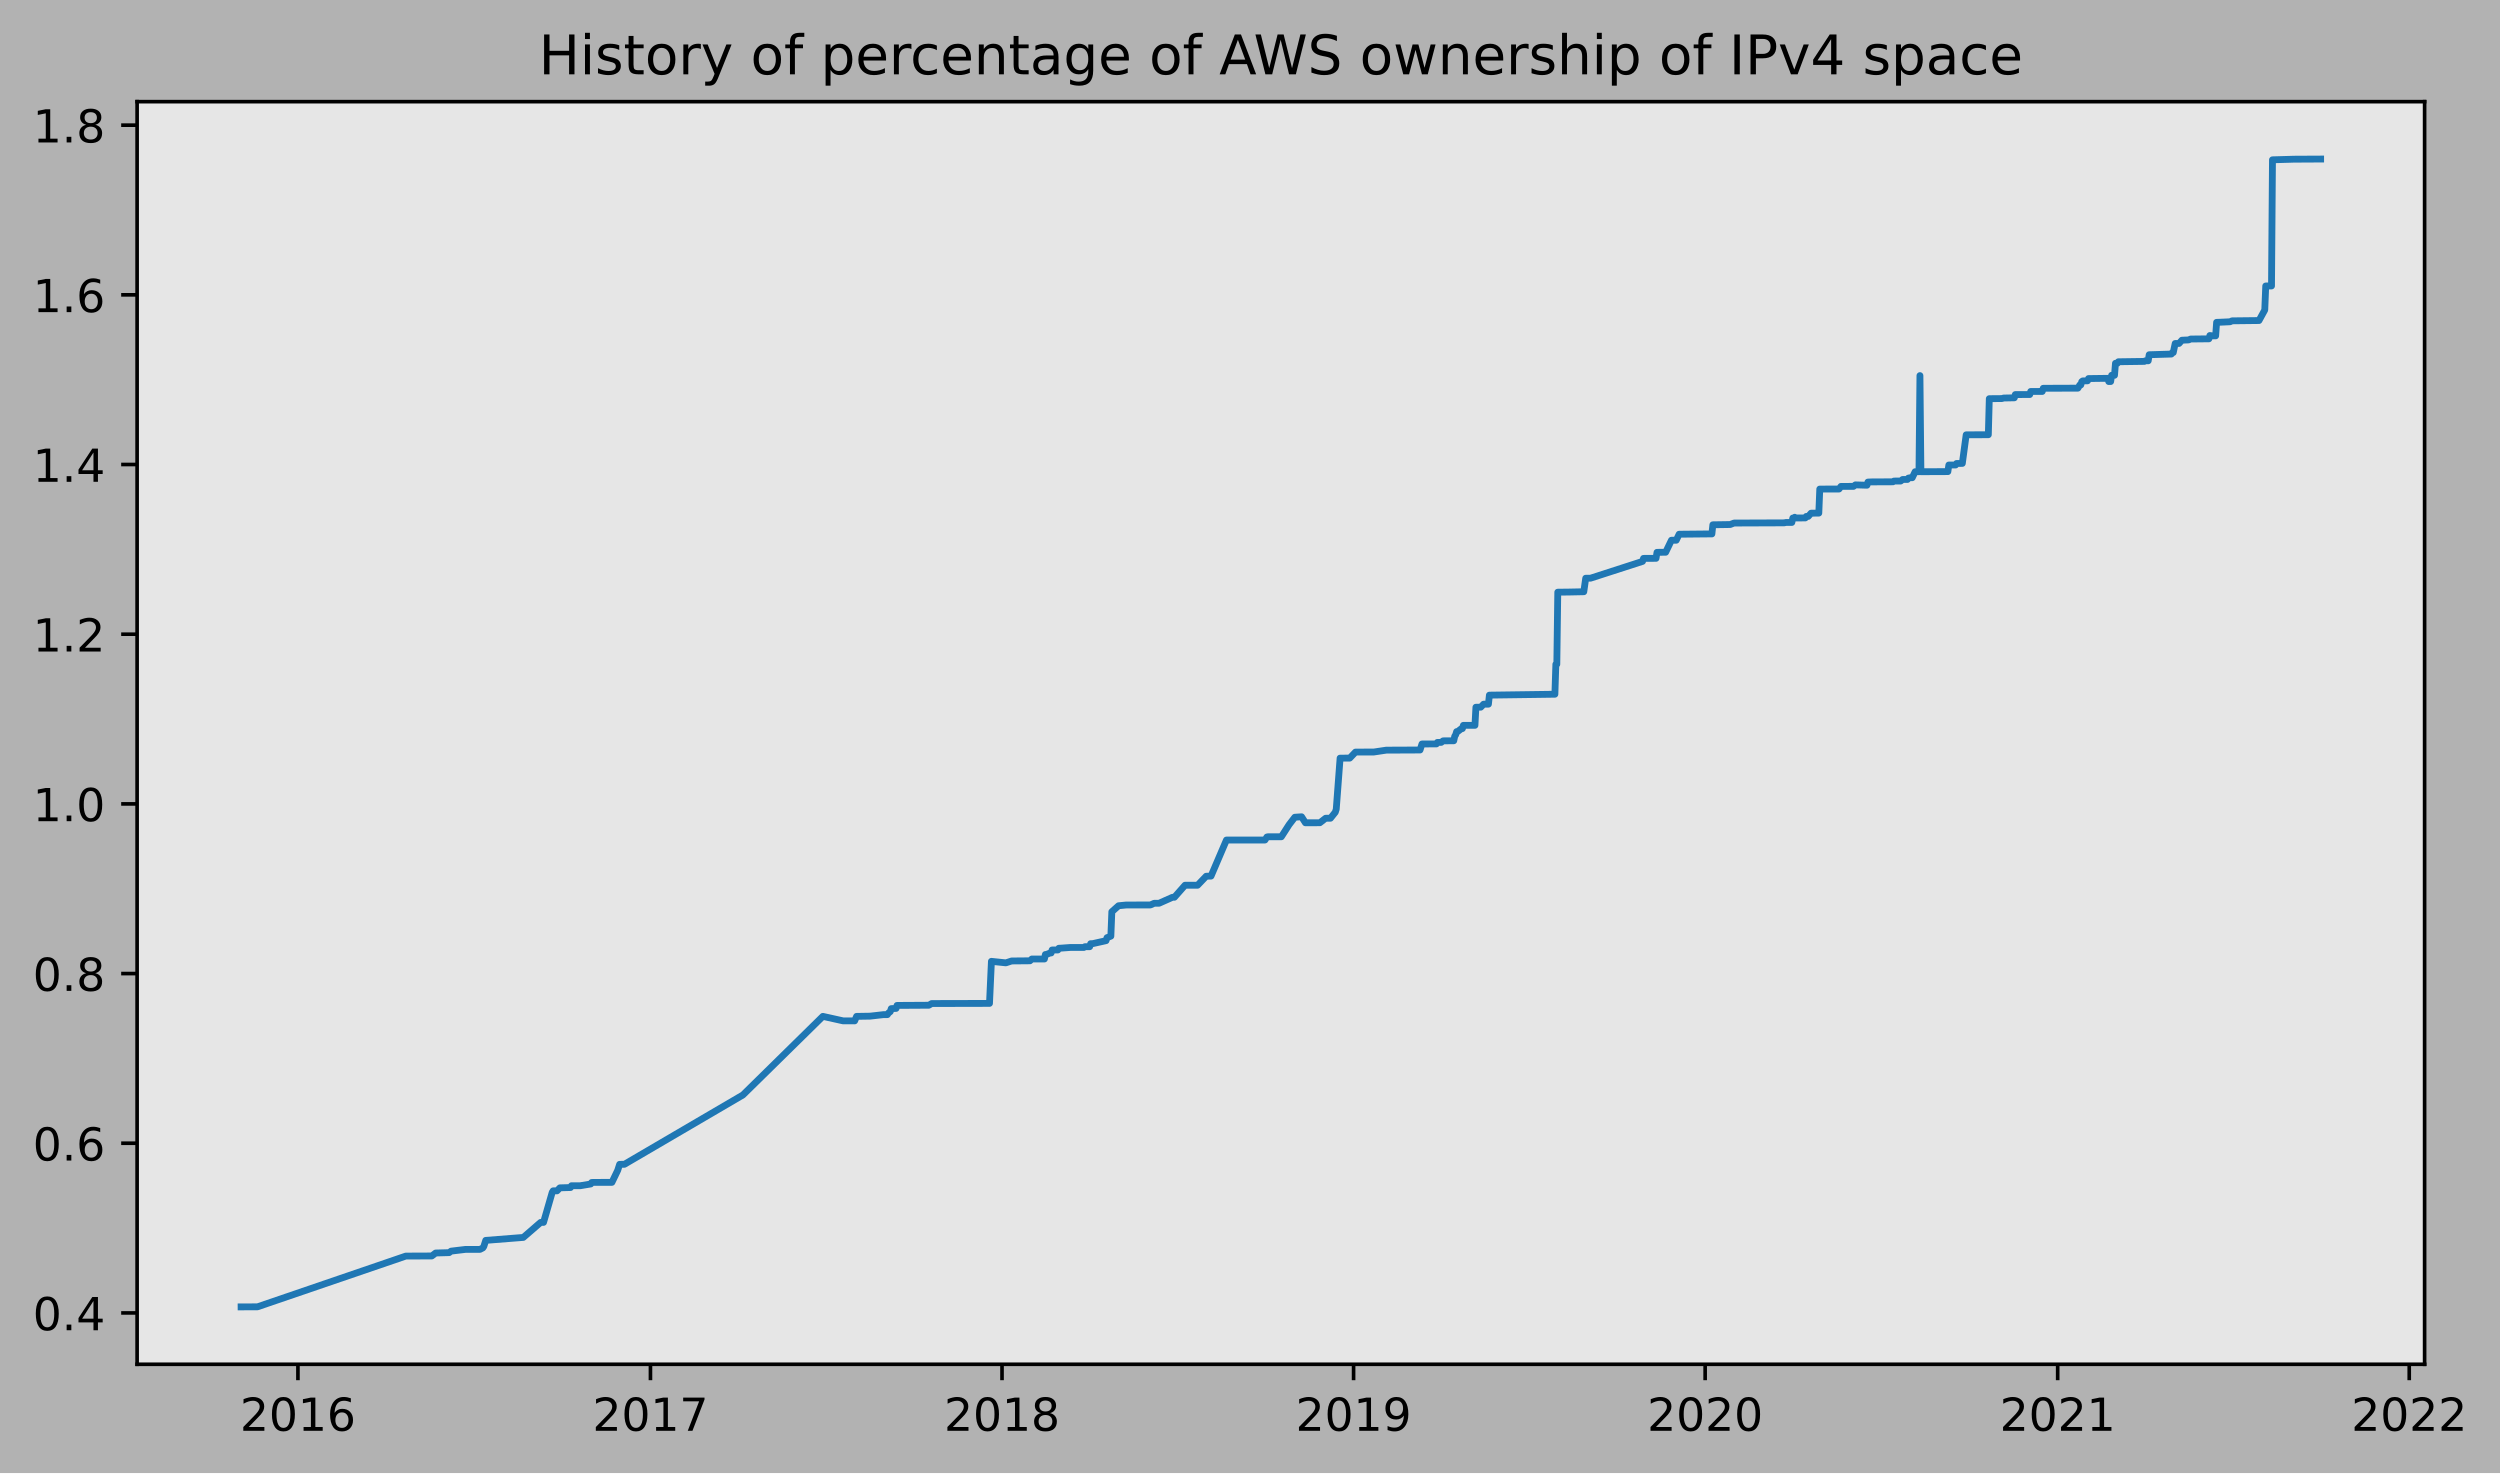
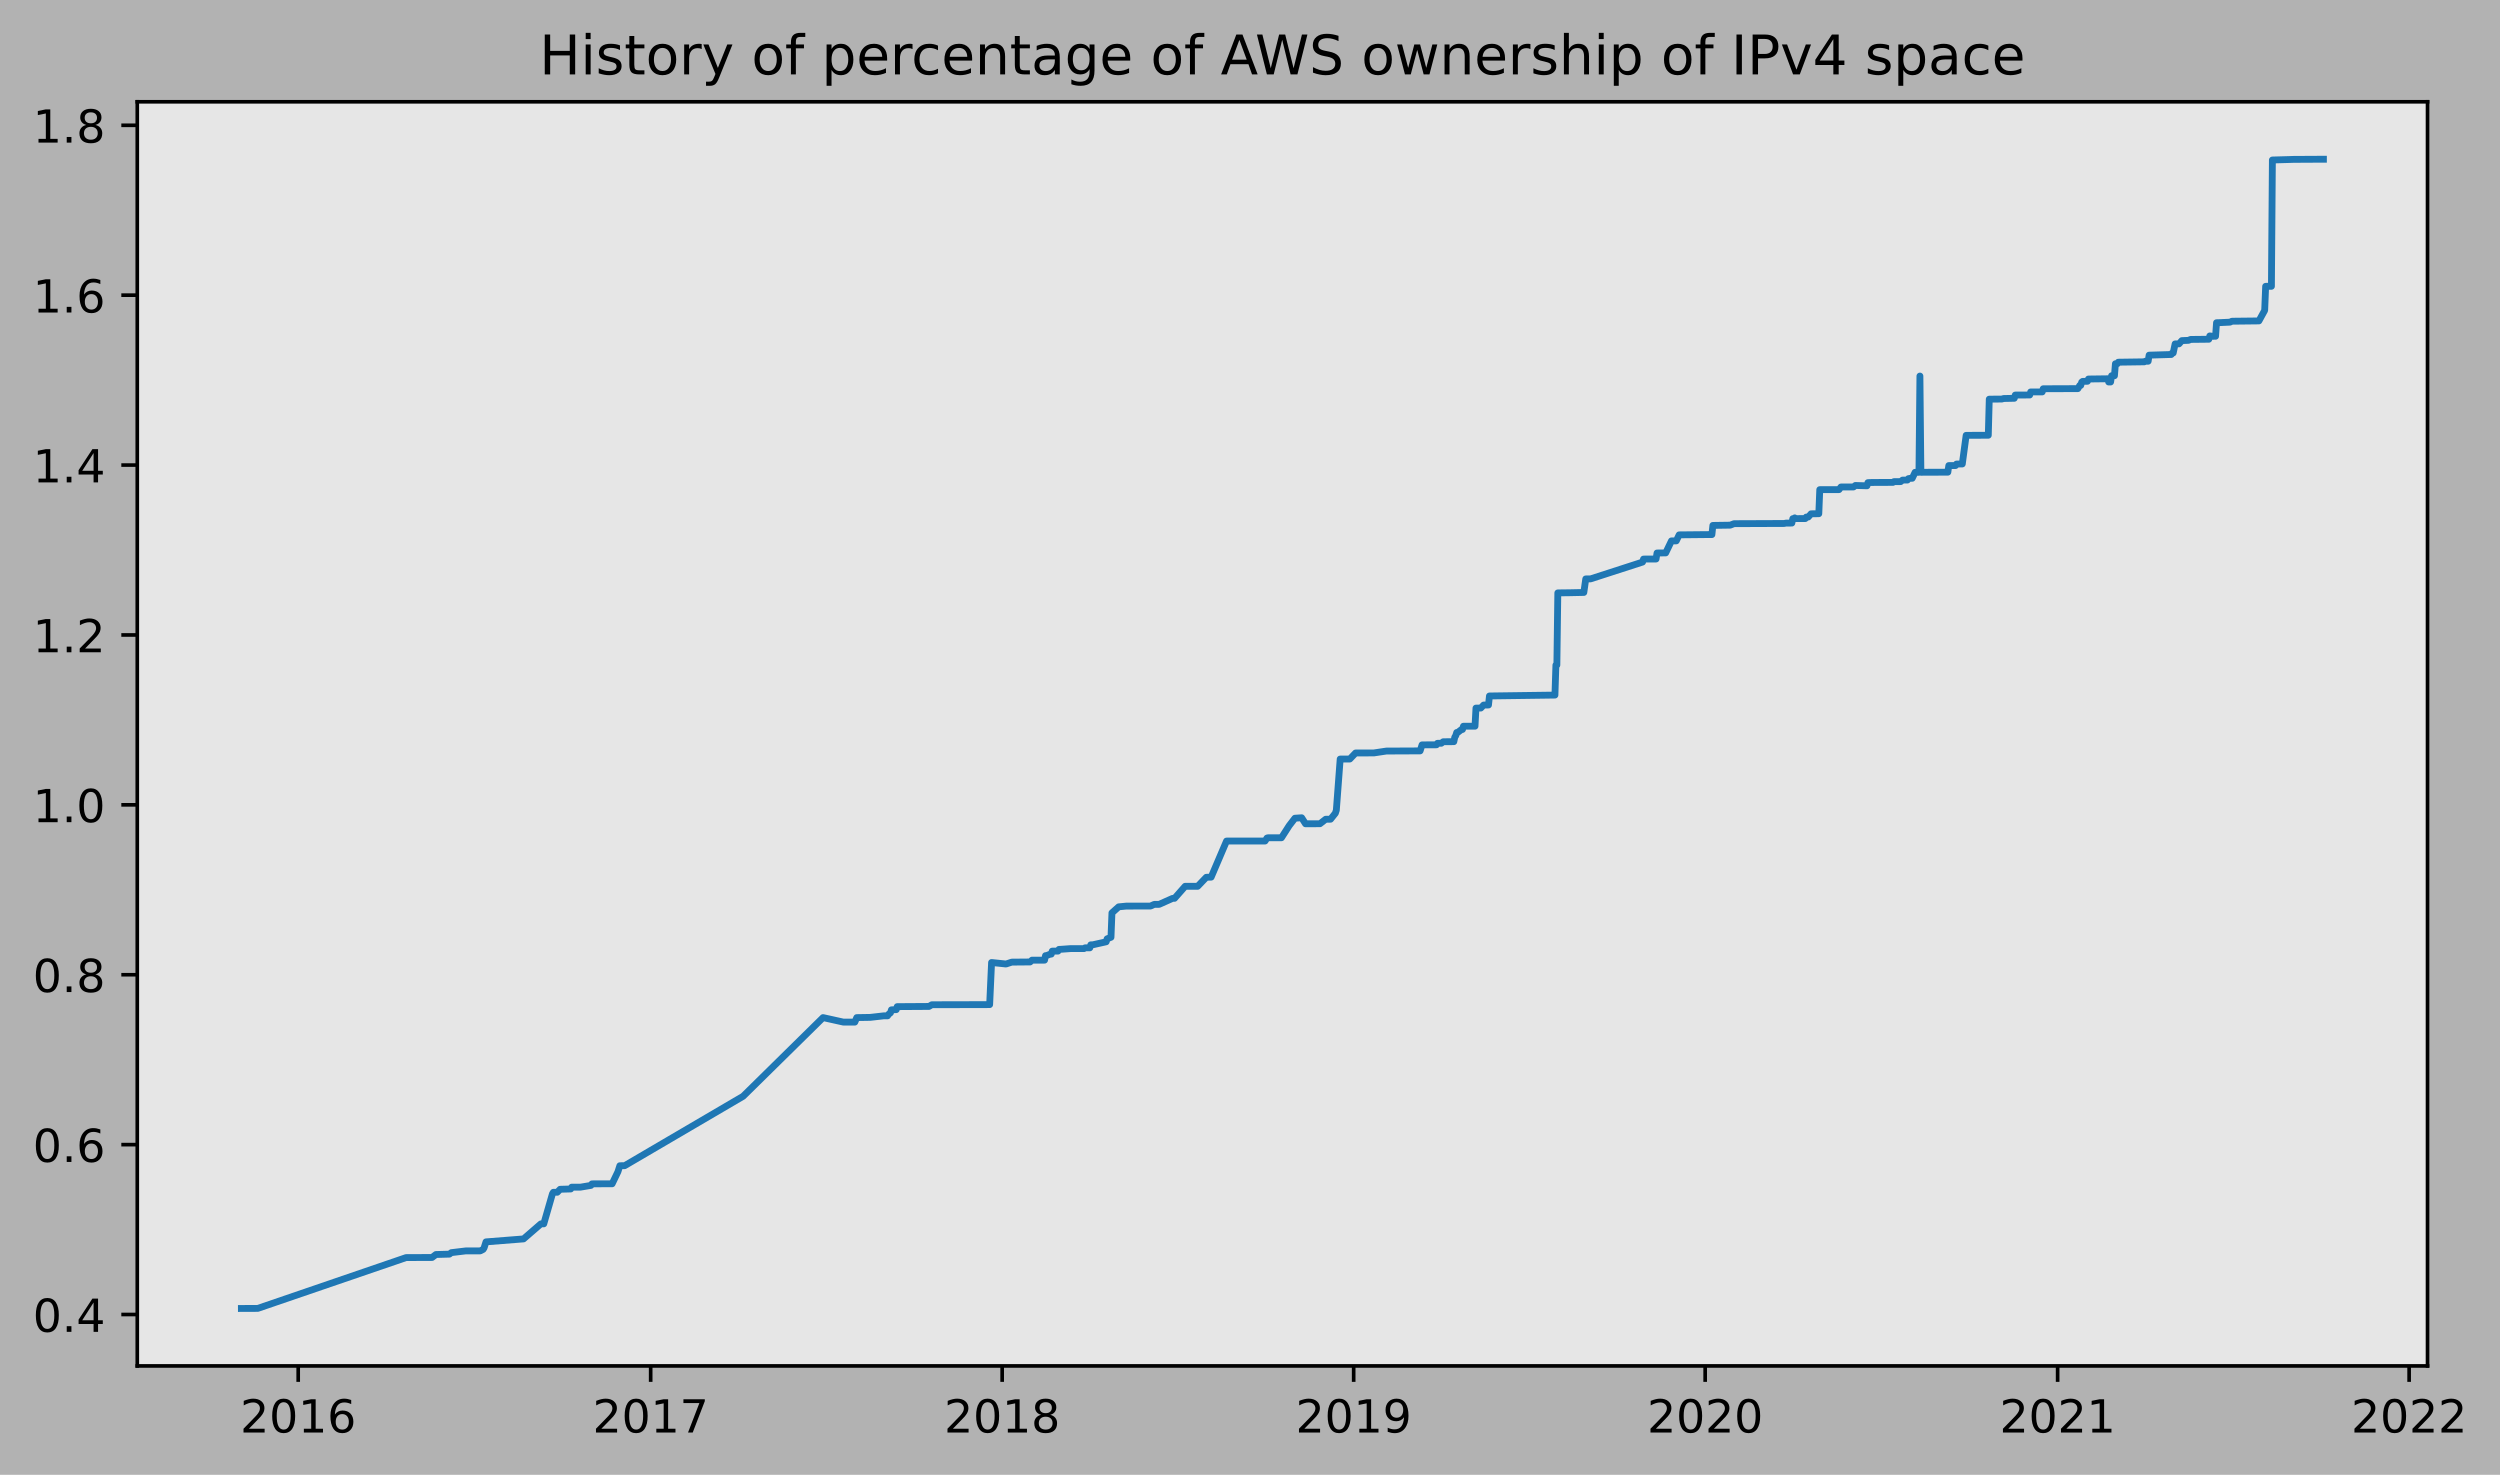
- <svg xmlns="http://www.w3.org/2000/svg" xmlns:xlink="http://www.w3.org/1999/xlink" height="323.396pt" version="1.1" viewBox="0 0 548.855 323.396" width="548.855pt">
+ <svg xmlns="http://www.w3.org/2000/svg" xmlns:xlink="http://www.w3.org/1999/xlink" height="323.396pt" version="1.1" viewBox="0 0 548.195 323.396" width="548.195pt">
  <defs>
    <style type="text/css">
*{stroke-linecap:butt;stroke-linejoin:round;}
  </style>
  </defs>
  <g id="figure_1">
    <g id="patch_1">
-       <path d="M 0 323.396  L 548.855 323.396  L 548.855 0  L 0 0  z " style="fill:#b2b2b2;" />
+       <path d="M 0 323.396  L 548.195 323.396  L 548.195 0  L 0 0  z " style="fill:#b2b2b2;" />
    </g>
    <g id="axes_1">
      <g id="patch_2">
        <path d="M 30.103 299.518  L 532.303 299.518  L 532.303 22.318  L 30.103 22.318  z " style="fill:#e6e6e6;" />
      </g>
      <g id="matplotlib.axis_1">
        <g id="xtick_1">
          <g id="line2d_1">
            <defs>
-               <path d="M 0 0  L 0 3.5  " id="m013303dd72" style="stroke:#000000;stroke-width:0.8;" />
-             </defs>
-             <g>
-               <use style="stroke:#000000;stroke-width:0.8;" x="65.407" xlink:href="#m013303dd72" y="299.518" />
+               <path d="M 0 0  L 0 3.5  " id="m30394d64e7" style="stroke:#000000;stroke-width:0.8;" />
+             </defs>
+             <g>
+               <use style="stroke:#000000;stroke-width:0.8;" x="65.389" xlink:href="#m30394d64e7" y="299.518" />
            </g>
          </g>
          <g id="text_1">
            <defs>
              <path d="M 19.188 8.297  L 53.609 8.297  L 53.609 0  L 7.328 0  L 7.328 8.297  Q 12.938 14.109 22.625 23.891  Q 32.328 33.688 34.812 36.531  Q 39.547 41.844 41.422 45.531  Q 43.312 49.219 43.312 52.781  Q 43.312 58.594 39.234 62.25  Q 35.156 65.922 28.609 65.922  Q 23.969 65.922 18.812 64.312  Q 13.672 62.703 7.812 59.422  L 7.812 69.391  Q 13.766 71.781 18.938 73  Q 24.125 74.219 28.422 74.219  Q 39.75 74.219 46.484 68.547  Q 53.219 62.891 53.219 53.422  Q 53.219 48.922 51.531 44.891  Q 49.859 40.875 45.406 35.406  Q 44.188 33.984 37.641 27.219  Q 31.109 20.453 19.188 8.297  z " id="DejaVuSans-50" />
              <path d="M 31.781 66.406  Q 24.172 66.406 20.328 58.906  Q 16.5 51.422 16.5 36.375  Q 16.5 21.391 20.328 13.891  Q 24.172 6.391 31.781 6.391  Q 39.453 6.391 43.281 13.891  Q 47.125 21.391 47.125 36.375  Q 47.125 51.422 43.281 58.906  Q 39.453 66.406 31.781 66.406  z M 31.781 74.219  Q 44.047 74.219 50.516 64.516  Q 56.984 54.828 56.984 36.375  Q 56.984 17.969 50.516 8.266  Q 44.047 -1.422 31.781 -1.422  Q 19.531 -1.422 13.062 8.266  Q 6.594 17.969 6.594 36.375  Q 6.594 54.828 13.062 64.516  Q 19.531 74.219 31.781 74.219  z " id="DejaVuSans-48" />
              <path d="M 12.406 8.297  L 28.516 8.297  L 28.516 63.922  L 10.984 60.406  L 10.984 69.391  L 28.422 72.906  L 38.281 72.906  L 38.281 8.297  L 54.391 8.297  L 54.391 0  L 12.406 0  z " id="DejaVuSans-49" />
              <path d="M 33.016 40.375  Q 26.375 40.375 22.484 35.828  Q 18.609 31.297 18.609 23.391  Q 18.609 15.531 22.484 10.953  Q 26.375 6.391 33.016 6.391  Q 39.656 6.391 43.531 10.953  Q 47.406 15.531 47.406 23.391  Q 47.406 31.297 43.531 35.828  Q 39.656 40.375 33.016 40.375  z M 52.594 71.297  L 52.594 62.312  Q 48.875 64.062 45.094 64.984  Q 41.312 65.922 37.594 65.922  Q 27.828 65.922 22.672 59.328  Q 17.531 52.734 16.797 39.406  Q 19.672 43.656 24.016 45.922  Q 28.375 48.188 33.594 48.188  Q 44.578 48.188 50.953 41.516  Q 57.328 34.859 57.328 23.391  Q 57.328 12.156 50.688 5.359  Q 44.047 -1.422 33.016 -1.422  Q 20.359 -1.422 13.672 8.266  Q 6.984 17.969 6.984 36.375  Q 6.984 53.656 15.188 63.938  Q 23.391 74.219 37.203 74.219  Q 40.922 74.219 44.703 73.484  Q 48.484 72.75 52.594 71.297  z " id="DejaVuSans-54" />
            </defs>
-             <g transform="translate(52.68163 314.1166)scale(0.1 -0.1)">
+             <g transform="translate(52.66432 314.1166)scale(0.1 -0.1)">
              <use xlink:href="#DejaVuSans-50" />
              <use x="63.623" xlink:href="#DejaVuSans-48" />
              <use x="127.246" xlink:href="#DejaVuSans-49" />
              <use x="190.869" xlink:href="#DejaVuSans-54" />
            </g>
          </g>
        </g>
        <g id="xtick_2">
          <g id="line2d_2">
            <g>
-               <use style="stroke:#000000;stroke-width:0.8;" x="142.802" xlink:href="#m013303dd72" y="299.518" />
+               <use style="stroke:#000000;stroke-width:0.8;" x="142.677" xlink:href="#m30394d64e7" y="299.518" />
            </g>
          </g>
          <g id="text_2">
            <defs>
              <path d="M 8.203 72.906  L 55.078 72.906  L 55.078 68.703  L 28.609 0  L 18.312 0  L 43.219 64.594  L 8.203 64.594  z " id="DejaVuSans-55" />
            </defs>
-             <g transform="translate(130.0765 314.1166)scale(0.1 -0.1)">
+             <g transform="translate(129.9518 314.1166)scale(0.1 -0.1)">
              <use xlink:href="#DejaVuSans-50" />
              <use x="63.623" xlink:href="#DejaVuSans-48" />
              <use x="127.246" xlink:href="#DejaVuSans-49" />
              <use x="190.869" xlink:href="#DejaVuSans-55" />
            </g>
          </g>
        </g>
        <g id="xtick_3">
          <g id="line2d_3">
            <g>
-               <use style="stroke:#000000;stroke-width:0.8;" x="219.985" xlink:href="#m013303dd72" y="299.518" />
+               <use style="stroke:#000000;stroke-width:0.8;" x="219.753" xlink:href="#m30394d64e7" y="299.518" />
            </g>
          </g>
          <g id="text_3">
            <defs>
              <path d="M 31.781 34.625  Q 24.75 34.625 20.719 30.859  Q 16.703 27.094 16.703 20.516  Q 16.703 13.922 20.719 10.156  Q 24.75 6.391 31.781 6.391  Q 38.812 6.391 42.859 10.172  Q 46.922 13.969 46.922 20.516  Q 46.922 27.094 42.891 30.859  Q 38.875 34.625 31.781 34.625  z M 21.922 38.812  Q 15.578 40.375 12.031 44.719  Q 8.5 49.078 8.5 55.328  Q 8.5 64.062 14.719 69.141  Q 20.953 74.219 31.781 74.219  Q 42.672 74.219 48.875 69.141  Q 55.078 64.062 55.078 55.328  Q 55.078 49.078 51.531 44.719  Q 48 40.375 41.703 38.812  Q 48.828 37.156 52.797 32.312  Q 56.781 27.484 56.781 20.516  Q 56.781 9.906 50.312 4.234  Q 43.844 -1.422 31.781 -1.422  Q 19.734 -1.422 13.25 4.234  Q 6.781 9.906 6.781 20.516  Q 6.781 27.484 10.781 32.312  Q 14.797 37.156 21.922 38.812  z M 18.312 54.391  Q 18.312 48.734 21.844 45.562  Q 25.391 42.391 31.781 42.391  Q 38.141 42.391 41.719 45.562  Q 45.312 48.734 45.312 54.391  Q 45.312 60.062 41.719 63.234  Q 38.141 66.406 31.781 66.406  Q 25.391 66.406 21.844 63.234  Q 18.312 60.062 18.312 54.391  z " id="DejaVuSans-56" />
            </defs>
-             <g transform="translate(207.26 314.1166)scale(0.1 -0.1)">
+             <g transform="translate(207.0282 314.1166)scale(0.1 -0.1)">
              <use xlink:href="#DejaVuSans-50" />
              <use x="63.623" xlink:href="#DejaVuSans-48" />
              <use x="127.246" xlink:href="#DejaVuSans-49" />
              <use x="190.869" xlink:href="#DejaVuSans-56" />
            </g>
          </g>
        </g>
        <g id="xtick_4">
          <g id="line2d_4">
            <g>
-               <use style="stroke:#000000;stroke-width:0.8;" x="297.168" xlink:href="#m013303dd72" y="299.518" />
+               <use style="stroke:#000000;stroke-width:0.8;" x="296.83" xlink:href="#m30394d64e7" y="299.518" />
            </g>
          </g>
          <g id="text_4">
            <defs>
              <path d="M 10.984 1.516  L 10.984 10.5  Q 14.703 8.734 18.5 7.812  Q 22.312 6.891 25.984 6.891  Q 35.75 6.891 40.891 13.453  Q 46.047 20.016 46.781 33.406  Q 43.953 29.203 39.594 26.953  Q 35.25 24.703 29.984 24.703  Q 19.047 24.703 12.672 31.312  Q 6.297 37.938 6.297 49.422  Q 6.297 60.641 12.938 67.422  Q 19.578 74.219 30.609 74.219  Q 43.266 74.219 49.922 64.516  Q 56.594 54.828 56.594 36.375  Q 56.594 19.141 48.406 8.859  Q 40.234 -1.422 26.422 -1.422  Q 22.703 -1.422 18.891 -0.688  Q 15.094 0.047 10.984 1.516  z M 30.609 32.422  Q 37.25 32.422 41.125 36.953  Q 45.016 41.5 45.016 49.422  Q 45.016 57.281 41.125 61.844  Q 37.25 66.406 30.609 66.406  Q 23.969 66.406 20.094 61.844  Q 16.219 57.281 16.219 49.422  Q 16.219 41.5 20.094 36.953  Q 23.969 32.422 30.609 32.422  z " id="DejaVuSans-57" />
            </defs>
-             <g transform="translate(284.4435 314.1166)scale(0.1 -0.1)">
+             <g transform="translate(284.1046 314.1166)scale(0.1 -0.1)">
              <use xlink:href="#DejaVuSans-50" />
              <use x="63.623" xlink:href="#DejaVuSans-48" />
              <use x="127.246" xlink:href="#DejaVuSans-49" />
              <use x="190.869" xlink:href="#DejaVuSans-57" />
            </g>
          </g>
        </g>
        <g id="xtick_5">
          <g id="line2d_5">
            <g>
-               <use style="stroke:#000000;stroke-width:0.8;" x="374.352" xlink:href="#m013303dd72" y="299.518" />
+               <use style="stroke:#000000;stroke-width:0.8;" x="373.906" xlink:href="#m30394d64e7" y="299.518" />
            </g>
          </g>
          <g id="text_5">
-             <g transform="translate(361.6269 314.1166)scale(0.1 -0.1)">
+             <g transform="translate(361.1809 314.1166)scale(0.1 -0.1)">
              <use xlink:href="#DejaVuSans-50" />
              <use x="63.623" xlink:href="#DejaVuSans-48" />
              <use x="127.246" xlink:href="#DejaVuSans-50" />
              <use x="190.869" xlink:href="#DejaVuSans-48" />
            </g>
          </g>
        </g>
        <g id="xtick_6">
          <g id="line2d_6">
            <g>
-               <use style="stroke:#000000;stroke-width:0.8;" x="451.747" xlink:href="#m013303dd72" y="299.518" />
+               <use style="stroke:#000000;stroke-width:0.8;" x="451.193" xlink:href="#m30394d64e7" y="299.518" />
            </g>
          </g>
          <g id="text_6">
-             <g transform="translate(439.0219 314.1166)scale(0.1 -0.1)">
+             <g transform="translate(438.4685 314.1166)scale(0.1 -0.1)">
              <use xlink:href="#DejaVuSans-50" />
              <use x="63.623" xlink:href="#DejaVuSans-48" />
              <use x="127.246" xlink:href="#DejaVuSans-50" />
              <use x="190.869" xlink:href="#DejaVuSans-49" />
            </g>
          </g>
        </g>
        <g id="xtick_7">
          <g id="line2d_7">
            <g>
-               <use style="stroke:#000000;stroke-width:0.8;" x="528.93" xlink:href="#m013303dd72" y="299.518" />
+               <use style="stroke:#000000;stroke-width:0.8;" x="528.27" xlink:href="#m30394d64e7" y="299.518" />
            </g>
          </g>
          <g id="text_7">
-             <g transform="translate(516.2053 314.1166)scale(0.1 -0.1)">
+             <g transform="translate(515.5448 314.1166)scale(0.1 -0.1)">
              <use xlink:href="#DejaVuSans-50" />
              <use x="63.623" xlink:href="#DejaVuSans-48" />
              <use x="127.246" xlink:href="#DejaVuSans-50" />
              <use x="190.869" xlink:href="#DejaVuSans-50" />
            </g>
          </g>
        </g>
      </g>
      <g id="matplotlib.axis_2">
        <g id="ytick_1">
          <g id="line2d_8">
            <defs>
-               <path d="M 0 0  L -3.5 0  " id="mb44da46759" style="stroke:#000000;stroke-width:0.8;" />
-             </defs>
-             <g>
-               <use style="stroke:#000000;stroke-width:0.8;" x="30.103" xlink:href="#mb44da46759" y="288.244" />
+               <path d="M 0 0  L -3.5 0  " id="mc4fa0e7c0d" style="stroke:#000000;stroke-width:0.8;" />
+             </defs>
+             <g>
+               <use style="stroke:#000000;stroke-width:0.8;" x="30.103" xlink:href="#mc4fa0e7c0d" y="288.244" />
            </g>
          </g>
          <g id="text_8">
            <defs>
              <path d="M 10.688 12.406  L 21 12.406  L 21 0  L 10.688 0  z " id="DejaVuSans-46" />
              <path d="M 37.797 64.312  L 12.891 25.391  L 37.797 25.391  z M 35.203 72.906  L 47.609 72.906  L 47.609 25.391  L 58.016 25.391  L 58.016 17.188  L 47.609 17.188  L 47.609 0  L 37.797 0  L 37.797 17.188  L 4.891 17.188  L 4.891 26.703  z " id="DejaVuSans-52" />
            </defs>
            <g transform="translate(7.2 292.0431)scale(0.1 -0.1)">
              <use xlink:href="#DejaVuSans-48" />
              <use x="63.623" xlink:href="#DejaVuSans-46" />
              <use x="95.41" xlink:href="#DejaVuSans-52" />
            </g>
          </g>
        </g>
        <g id="ytick_2">
          <g id="line2d_9">
            <g>
-               <use style="stroke:#000000;stroke-width:0.8;" x="30.103" xlink:href="#mb44da46759" y="250.991" />
+               <use style="stroke:#000000;stroke-width:0.8;" x="30.103" xlink:href="#mc4fa0e7c0d" y="250.991" />
            </g>
          </g>
          <g id="text_9">
-             <g transform="translate(7.2 254.7903)scale(0.1 -0.1)">
+             <g transform="translate(7.2 254.7904)scale(0.1 -0.1)">
              <use xlink:href="#DejaVuSans-48" />
              <use x="63.623" xlink:href="#DejaVuSans-46" />
              <use x="95.41" xlink:href="#DejaVuSans-54" />
            </g>
          </g>
        </g>
        <g id="ytick_3">
          <g id="line2d_10">
            <g>
-               <use style="stroke:#000000;stroke-width:0.8;" x="30.103" xlink:href="#mb44da46759" y="213.738" />
+               <use style="stroke:#000000;stroke-width:0.8;" x="30.103" xlink:href="#mc4fa0e7c0d" y="213.738" />
            </g>
          </g>
          <g id="text_10">
-             <g transform="translate(7.2 217.5376)scale(0.1 -0.1)">
+             <g transform="translate(7.2 217.5377)scale(0.1 -0.1)">
              <use xlink:href="#DejaVuSans-48" />
              <use x="63.623" xlink:href="#DejaVuSans-46" />
              <use x="95.41" xlink:href="#DejaVuSans-56" />
            </g>
          </g>
        </g>
        <g id="ytick_4">
          <g id="line2d_11">
            <g>
-               <use style="stroke:#000000;stroke-width:0.8;" x="30.103" xlink:href="#mb44da46759" y="176.486" />
+               <use style="stroke:#000000;stroke-width:0.8;" x="30.103" xlink:href="#mc4fa0e7c0d" y="176.486" />
            </g>
          </g>
          <g id="text_11">
-             <g transform="translate(7.2 180.2848)scale(0.1 -0.1)">
+             <g transform="translate(7.2 180.285)scale(0.1 -0.1)">
              <use xlink:href="#DejaVuSans-49" />
              <use x="63.623" xlink:href="#DejaVuSans-46" />
              <use x="95.41" xlink:href="#DejaVuSans-48" />
            </g>
          </g>
        </g>
        <g id="ytick_5">
          <g id="line2d_12">
            <g>
-               <use style="stroke:#000000;stroke-width:0.8;" x="30.103" xlink:href="#mb44da46759" y="139.233" />
+               <use style="stroke:#000000;stroke-width:0.8;" x="30.103" xlink:href="#mc4fa0e7c0d" y="139.233" />
            </g>
          </g>
          <g id="text_12">
-             <g transform="translate(7.2 143.0321)scale(0.1 -0.1)">
+             <g transform="translate(7.2 143.0322)scale(0.1 -0.1)">
              <use xlink:href="#DejaVuSans-49" />
              <use x="63.623" xlink:href="#DejaVuSans-46" />
              <use x="95.41" xlink:href="#DejaVuSans-50" />
            </g>
          </g>
        </g>
        <g id="ytick_6">
          <g id="line2d_13">
            <g>
-               <use style="stroke:#000000;stroke-width:0.8;" x="30.103" xlink:href="#mb44da46759" y="101.98" />
+               <use style="stroke:#000000;stroke-width:0.8;" x="30.103" xlink:href="#mc4fa0e7c0d" y="101.98" />
            </g>
          </g>
          <g id="text_13">
-             <g transform="translate(7.2 105.7793)scale(0.1 -0.1)">
+             <g transform="translate(7.2 105.7795)scale(0.1 -0.1)">
              <use xlink:href="#DejaVuSans-49" />
              <use x="63.623" xlink:href="#DejaVuSans-46" />
              <use x="95.41" xlink:href="#DejaVuSans-52" />
            </g>
          </g>
        </g>
        <g id="ytick_7">
          <g id="line2d_14">
            <g>
-               <use style="stroke:#000000;stroke-width:0.8;" x="30.103" xlink:href="#mb44da46759" y="64.727" />
+               <use style="stroke:#000000;stroke-width:0.8;" x="30.103" xlink:href="#mc4fa0e7c0d" y="64.728" />
            </g>
          </g>
          <g id="text_14">
-             <g transform="translate(7.2 68.52654)scale(0.1 -0.1)">
+             <g transform="translate(7.2 68.52682)scale(0.1 -0.1)">
              <use xlink:href="#DejaVuSans-49" />
              <use x="63.623" xlink:href="#DejaVuSans-46" />
              <use x="95.41" xlink:href="#DejaVuSans-54" />
            </g>
          </g>
        </g>
        <g id="ytick_8">
          <g id="line2d_15">
            <g>
-               <use style="stroke:#000000;stroke-width:0.8;" x="30.103" xlink:href="#mb44da46759" y="27.475" />
+               <use style="stroke:#000000;stroke-width:0.8;" x="30.103" xlink:href="#mc4fa0e7c0d" y="27.475" />
            </g>
          </g>
          <g id="text_15">
-             <g transform="translate(7.2 31.27378)scale(0.1 -0.1)">
+             <g transform="translate(7.2 31.27411)scale(0.1 -0.1)">
              <use xlink:href="#DejaVuSans-49" />
              <use x="63.623" xlink:href="#DejaVuSans-46" />
              <use x="95.41" xlink:href="#DejaVuSans-56" />
            </g>
          </g>
        </g>
      </g>
      <g id="line2d_16">
-         <path clip-path="url(#p2beb0ed0e2)" d="M 52.93 286.918  L 56.525 286.904  L 89.09 275.762  L 94.8 275.737  L 95.646 275.088  L 98.606 275.006  L 99.029 274.677  L 102.201 274.295  L 105.373 274.297  L 106.007 273.968  L 106.219 273.638  L 106.642 272.314  L 114.889 271.666  L 118.695 268.367  L 119.329 268.364  L 121.232 261.77  L 121.444 261.44  L 122.29 261.44  L 122.924 260.781  L 125.25 260.715  L 125.462 260.321  L 127.365 260.321  L 129.691 259.933  L 129.902 259.604  L 130.325 259.588  L 134.343 259.576  L 135.612 256.939  L 136.035 255.62  L 137.092 255.61  L 163.102 240.39  L 180.653 223.135  L 185.094 224.12  L 187.631 224.127  L 188.054 223.138  L 191.015 223.089  L 193.975 222.752  L 194.821 222.752  L 195.033 222.422  L 195.455 222.093  L 195.667 221.433  L 196.724 221.392  L 196.936 220.732  L 203.914 220.69  L 204.548 220.319  L 217.236 220.288  L 217.659 211.056  L 220.831 211.386  L 222.1 210.972  L 226.117 210.936  L 226.54 210.54  L 229.289 210.541  L 229.501 209.552  L 229.712 209.549  L 230.558 209.217  L 230.77 209.217  L 230.981 208.557  L 232.25 208.556  L 232.461 208.178  L 232.673 208.176  L 234.999 208.008  L 237.959 208.007  L 238.171 207.842  L 239.228 207.84  L 239.439 207.181  L 239.862 207.176  L 242.823 206.516  L 243.034 205.857  L 243.88 205.527  L 244.092 200.169  L 245.572 198.85  L 247.264 198.685  L 252.55 198.679  L 253.396 198.308  L 254.453 198.308  L 257.414 196.989  L 257.837 196.985  L 260.163 194.346  L 262.912 194.35  L 264.815 192.366  L 265.872 192.339  L 269.256 184.423  L 277.714 184.419  L 278.137 183.759  L 278.348 183.708  L 281.309 183.704  L 283.001 181.066  L 284.269 179.418  L 285.75 179.319  L 286.595 180.637  L 289.767 180.626  L 291.036 179.637  L 292.093 179.635  L 293.151 178.316  L 293.362 177.652  L 294.208 166.441  L 296.323 166.436  L 297.591 165.112  L 301.609 165.101  L 304.358 164.688  L 311.759 164.655  L 312.182 163.335  L 315.354 163.32  L 315.566 162.991  L 316.411 162.979  L 316.834 162.649  L 319.16 162.631  L 319.372 161.642  L 319.583 161.312  L 319.795 160.617  L 320.006 160.616  L 320.852 159.956  L 321.064 159.956  L 321.275 159.242  L 323.813 159.238  L 324.024 155.266  L 325.081 155.259  L 325.716 154.598  L 326.773 154.593  L 326.985 152.612  L 341.364 152.413  L 341.575 145.835  L 341.787 145.834  L 341.998 130.008  L 344.536 129.978  L 347.708 129.911  L 348.131 126.943  L 349.188 126.937  L 360.607 123.248  L 360.818 122.589  L 363.567 122.579  L 363.779 121.26  L 365.682 121.242  L 366.951 118.604  L 368.008 118.603  L 368.642 117.284  L 374.563 117.225  L 375.832 117.22  L 376.044 115.212  L 379.85 115.155  L 380.696 114.831  L 391.692 114.787  L 392.115 114.704  L 393.383 114.699  L 393.595 113.731  L 393.806 113.731  L 394.018 113.558  L 394.229 113.72  L 396.344 113.707  L 396.555 113.379  L 396.978 113.377  L 397.613 112.665  L 399.304 112.648  L 399.516 107.37  L 403.745 107.361  L 404.168 106.784  L 406.917 106.781  L 407.34 106.451  L 409.877 106.529  L 410.089 105.834  L 410.935 105.799  L 415.587 105.777  L 415.798 105.612  L 417.279 105.606  L 417.702 105.267  L 418.759 105.264  L 418.97 104.965  L 419.393 104.882  L 419.816 104.882  L 420.451 103.563  L 421.296 103.563  L 421.508 82.46  L 421.719 103.562  L 427.64 103.537  L 427.852 102.087  L 429.332 102.086  L 429.543 101.755  L 430.812 101.737  L 431.658 95.462  L 436.522 95.439  L 436.733 87.525  L 439.482 87.503  L 439.905 87.385  L 442.231 87.337  L 442.443 86.626  L 445.614 86.614  L 445.826 85.943  L 448.363 85.939  L 448.575 85.246  L 456.188 85.216  L 456.61 84.51  L 456.822 84.51  L 457.033 83.792  L 457.245 83.625  L 458.302 83.606  L 458.514 83.111  L 462.743 83.056  L 462.954 83.766  L 463.377 83.764  L 463.589 82.396  L 464.223 82.396  L 464.435 79.758  L 464.857 79.756  L 465.069 79.422  L 470.778 79.341  L 470.99 79.209  L 471.624 79.208  L 471.836 77.878  L 476.699 77.732  L 476.911 77.401  L 477.122 77.4  L 477.545 75.411  L 478.391 75.401  L 479.025 74.69  L 480.506 74.626  L 480.929 74.43  L 484.946 74.387  L 485.158 73.661  L 485.792 73.741  L 486.427 73.735  L 486.638 70.767  L 487.272 70.748  L 489.598 70.643  L 490.021 70.437  L 495.942 70.371  L 497.211 68.058  L 497.423 62.782  L 498.691 62.781  L 498.903 35.084  L 502.709 34.977  L 503.555 34.949  L 509.053 34.919  L 509.476 34.918  L 509.476 34.918  " style="fill:none;stroke:#1f77b4;stroke-linecap:square;stroke-width:1.5;" />
+         <path clip-path="url(#p8037b7526f)" d="M 52.93 286.918  L 56.52 286.904  L 89.04 275.762  L 94.742 275.737  L 95.586 275.088  L 98.543 275.006  L 98.965 274.677  L 102.133 274.295  L 105.3 274.297  L 105.934 273.968  L 106.145 273.638  L 106.567 272.314  L 114.803 271.666  L 118.604 268.367  L 119.237 268.364  L 121.138 261.77  L 121.349 261.44  L 122.194 261.44  L 122.827 260.781  L 125.15 260.715  L 125.361 260.321  L 127.262 260.321  L 129.584 259.933  L 129.796 259.604  L 130.218 259.588  L 134.23 259.577  L 135.497 256.939  L 135.919 255.62  L 136.975 255.61  L 162.949 240.39  L 180.476 223.135  L 184.91 224.12  L 187.444 224.127  L 187.867 223.138  L 190.823 223.089  L 193.78 222.752  L 194.624 222.752  L 194.835 222.422  L 195.258 222.093  L 195.469 221.433  L 196.525 221.392  L 196.736 220.733  L 203.704 220.69  L 204.338 220.319  L 217.008 220.288  L 217.43 211.056  L 220.598 211.386  L 221.865 210.973  L 225.877 210.937  L 226.299 210.54  L 229.045 210.541  L 229.256 209.552  L 229.467 209.549  L 230.312 209.217  L 230.523 209.217  L 230.734 208.557  L 232.001 208.556  L 232.212 208.178  L 232.423 208.176  L 234.746 208.008  L 237.702 208.007  L 237.914 207.842  L 238.97 207.841  L 239.181 207.181  L 239.603 207.176  L 242.559 206.516  L 242.771 205.857  L 243.615 205.527  L 243.826 200.169  L 245.305 198.85  L 246.994 198.685  L 252.273 198.679  L 253.118 198.308  L 254.174 198.308  L 257.13 196.989  L 257.552 196.985  L 259.875 194.346  L 262.62 194.35  L 264.521 192.366  L 265.577 192.339  L 268.955 184.423  L 277.402 184.419  L 277.824 183.76  L 278.036 183.708  L 280.992 183.704  L 282.681 181.066  L 283.948 179.418  L 285.426 179.319  L 286.271 180.638  L 289.439 180.626  L 290.706 179.637  L 291.762 179.635  L 292.817 178.317  L 293.029 177.652  L 293.873 166.442  L 295.985 166.436  L 297.252 165.112  L 301.264 165.101  L 304.009 164.689  L 311.4 164.655  L 311.823 163.335  L 314.99 163.32  L 315.201 162.991  L 316.046 162.979  L 316.468 162.649  L 318.791 162.631  L 319.002 161.642  L 319.213 161.313  L 319.425 160.617  L 319.636 160.616  L 320.48 159.956  L 320.692 159.956  L 320.903 159.242  L 323.437 159.238  L 323.648 155.266  L 324.704 155.26  L 325.337 154.599  L 326.393 154.593  L 326.604 152.612  L 340.964 152.414  L 341.175 145.835  L 341.386 145.834  L 341.597 130.008  L 344.131 129.978  L 347.299 129.911  L 347.721 126.944  L 348.777 126.937  L 360.18 123.249  L 360.391 122.589  L 363.136 122.579  L 363.348 121.26  L 365.248 121.242  L 366.515 118.604  L 367.571 118.603  L 368.204 117.284  L 374.117 117.225  L 375.384 117.22  L 375.595 115.212  L 379.396 115.155  L 380.241 114.831  L 391.222 114.787  L 391.644 114.704  L 392.911 114.699  L 393.122 113.731  L 393.333 113.731  L 393.545 113.558  L 393.756 113.72  L 395.867 113.707  L 396.079 113.379  L 396.501 113.378  L 397.134 112.665  L 398.824 112.648  L 399.035 107.37  L 403.258 107.361  L 403.681 106.784  L 406.426 106.781  L 406.848 106.452  L 409.382 106.529  L 409.593 105.834  L 410.438 105.799  L 415.084 105.777  L 415.295 105.612  L 416.773 105.606  L 417.195 105.268  L 418.251 105.264  L 418.462 104.965  L 418.885 104.882  L 419.307 104.882  L 419.941 103.564  L 420.785 103.563  L 420.996 82.46  L 421.208 103.562  L 427.12 103.537  L 427.331 102.087  L 428.81 102.086  L 429.021 101.756  L 430.288 101.737  L 431.132 95.463  L 435.989 95.439  L 436.201 87.526  L 438.946 87.503  L 439.368 87.386  L 441.691 87.338  L 441.902 86.627  L 445.07 86.614  L 445.281 85.943  L 447.815 85.939  L 448.026 85.246  L 455.628 85.216  L 456.05 84.51  L 456.261 84.51  L 456.473 83.793  L 456.684 83.625  L 457.74 83.606  L 457.951 83.111  L 462.174 83.056  L 462.385 83.766  L 462.808 83.764  L 463.019 82.396  L 463.652 82.396  L 463.864 79.758  L 464.286 79.756  L 464.497 79.422  L 470.199 79.341  L 470.41 79.209  L 471.043 79.208  L 471.254 77.878  L 476.111 77.732  L 476.322 77.402  L 476.534 77.4  L 476.956 75.411  L 477.801 75.402  L 478.434 74.69  L 479.912 74.627  L 480.335 74.43  L 484.347 74.388  L 484.558 73.661  L 485.192 73.741  L 485.825 73.736  L 486.036 70.767  L 486.67 70.749  L 488.993 70.643  L 489.415 70.437  L 495.328 70.371  L 496.595 68.058  L 496.806 62.783  L 498.073 62.782  L 498.284 35.084  L 502.085 34.977  L 502.93 34.949  L 508.42 34.919  L 509.476 34.918  L 509.476 34.918  " style="fill:none;stroke:#1f77b4;stroke-linecap:square;stroke-width:1.5;" />
      </g>
      <g id="patch_3">
        <path d="M 30.103 299.518  L 30.103 22.318  " style="fill:none;stroke:#000000;stroke-linecap:square;stroke-linejoin:miter;stroke-width:0.8;" />
      </g>
      <g id="patch_4">
        <path d="M 532.303 299.518  L 532.303 22.318  " style="fill:none;stroke:#000000;stroke-linecap:square;stroke-linejoin:miter;stroke-width:0.8;" />
      </g>
      <g id="patch_5">
        <path d="M 30.103 299.518  L 532.303 299.518  " style="fill:none;stroke:#000000;stroke-linecap:square;stroke-linejoin:miter;stroke-width:0.8;" />
      </g>
      <g id="patch_6">
        <path d="M 30.103 22.318  L 532.303 22.318  " style="fill:none;stroke:#000000;stroke-linecap:square;stroke-linejoin:miter;stroke-width:0.8;" />
      </g>
      <g id="text_16">
        <defs>
          <path d="M 9.812 72.906  L 19.672 72.906  L 19.672 43.016  L 55.516 43.016  L 55.516 72.906  L 65.375 72.906  L 65.375 0  L 55.516 0  L 55.516 34.719  L 19.672 34.719  L 19.672 0  L 9.812 0  z " id="DejaVuSans-72" />
          <path d="M 9.422 54.688  L 18.406 54.688  L 18.406 0  L 9.422 0  z M 9.422 75.984  L 18.406 75.984  L 18.406 64.594  L 9.422 64.594  z " id="DejaVuSans-105" />
          <path d="M 44.281 53.078  L 44.281 44.578  Q 40.484 46.531 36.375 47.5  Q 32.281 48.484 27.875 48.484  Q 21.188 48.484 17.844 46.438  Q 14.5 44.391 14.5 40.281  Q 14.5 37.156 16.891 35.375  Q 19.281 33.594 26.516 31.984  L 29.594 31.297  Q 39.156 29.25 43.188 25.516  Q 47.219 21.781 47.219 15.094  Q 47.219 7.469 41.188 3.016  Q 35.156 -1.422 24.609 -1.422  Q 20.219 -1.422 15.453 -0.562  Q 10.688 0.297 5.422 2  L 5.422 11.281  Q 10.406 8.688 15.234 7.391  Q 20.062 6.109 24.812 6.109  Q 31.156 6.109 34.562 8.281  Q 37.984 10.453 37.984 14.406  Q 37.984 18.062 35.516 20.016  Q 33.062 21.969 24.703 23.781  L 21.578 24.516  Q 13.234 26.266 9.516 29.906  Q 5.812 33.547 5.812 39.891  Q 5.812 47.609 11.281 51.797  Q 16.75 56 26.812 56  Q 31.781 56 36.172 55.266  Q 40.578 54.547 44.281 53.078  z " id="DejaVuSans-115" />
          <path d="M 18.312 70.219  L 18.312 54.688  L 36.812 54.688  L 36.812 47.703  L 18.312 47.703  L 18.312 18.016  Q 18.312 11.328 20.141 9.422  Q 21.969 7.516 27.594 7.516  L 36.812 7.516  L 36.812 0  L 27.594 0  Q 17.188 0 13.234 3.875  Q 9.281 7.766 9.281 18.016  L 9.281 47.703  L 2.688 47.703  L 2.688 54.688  L 9.281 54.688  L 9.281 70.219  z " id="DejaVuSans-116" />
          <path d="M 30.609 48.391  Q 23.391 48.391 19.188 42.75  Q 14.984 37.109 14.984 27.297  Q 14.984 17.484 19.156 11.844  Q 23.344 6.203 30.609 6.203  Q 37.797 6.203 41.984 11.859  Q 46.188 17.531 46.188 27.297  Q 46.188 37.016 41.984 42.703  Q 37.797 48.391 30.609 48.391  z M 30.609 56  Q 42.328 56 49.016 48.375  Q 55.719 40.766 55.719 27.297  Q 55.719 13.875 49.016 6.219  Q 42.328 -1.422 30.609 -1.422  Q 18.844 -1.422 12.172 6.219  Q 5.516 13.875 5.516 27.297  Q 5.516 40.766 12.172 48.375  Q 18.844 56 30.609 56  z " id="DejaVuSans-111" />
          <path d="M 41.109 46.297  Q 39.594 47.172 37.812 47.578  Q 36.031 48 33.891 48  Q 26.266 48 22.188 43.047  Q 18.109 38.094 18.109 28.812  L 18.109 0  L 9.078 0  L 9.078 54.688  L 18.109 54.688  L 18.109 46.188  Q 20.953 51.172 25.484 53.578  Q 30.031 56 36.531 56  Q 37.453 56 38.578 55.875  Q 39.703 55.766 41.062 55.516  z " id="DejaVuSans-114" />
          <path d="M 32.172 -5.078  Q 28.375 -14.844 24.75 -17.812  Q 21.141 -20.797 15.094 -20.797  L 7.906 -20.797  L 7.906 -13.281  L 13.188 -13.281  Q 16.891 -13.281 18.938 -11.516  Q 21 -9.766 23.484 -3.219  L 25.094 0.875  L 2.984 54.688  L 12.5 54.688  L 29.594 11.922  L 46.688 54.688  L 56.203 54.688  z " id="DejaVuSans-121" />
          <path id="DejaVuSans-32" />
          <path d="M 37.109 75.984  L 37.109 68.5  L 28.516 68.5  Q 23.688 68.5 21.797 66.547  Q 19.922 64.594 19.922 59.516  L 19.922 54.688  L 34.719 54.688  L 34.719 47.703  L 19.922 47.703  L 19.922 0  L 10.891 0  L 10.891 47.703  L 2.297 47.703  L 2.297 54.688  L 10.891 54.688  L 10.891 58.5  Q 10.891 67.625 15.141 71.797  Q 19.391 75.984 28.609 75.984  z " id="DejaVuSans-102" />
          <path d="M 18.109 8.203  L 18.109 -20.797  L 9.078 -20.797  L 9.078 54.688  L 18.109 54.688  L 18.109 46.391  Q 20.953 51.266 25.266 53.625  Q 29.594 56 35.594 56  Q 45.562 56 51.781 48.094  Q 58.016 40.188 58.016 27.297  Q 58.016 14.406 51.781 6.484  Q 45.562 -1.422 35.594 -1.422  Q 29.594 -1.422 25.266 0.953  Q 20.953 3.328 18.109 8.203  z M 48.688 27.297  Q 48.688 37.203 44.609 42.844  Q 40.531 48.484 33.406 48.484  Q 26.266 48.484 22.188 42.844  Q 18.109 37.203 18.109 27.297  Q 18.109 17.391 22.188 11.75  Q 26.266 6.109 33.406 6.109  Q 40.531 6.109 44.609 11.75  Q 48.688 17.391 48.688 27.297  z " id="DejaVuSans-112" />
          <path d="M 56.203 29.594  L 56.203 25.203  L 14.891 25.203  Q 15.484 15.922 20.484 11.062  Q 25.484 6.203 34.422 6.203  Q 39.594 6.203 44.453 7.469  Q 49.312 8.734 54.109 11.281  L 54.109 2.781  Q 49.266 0.734 44.188 -0.344  Q 39.109 -1.422 33.891 -1.422  Q 20.797 -1.422 13.156 6.188  Q 5.516 13.812 5.516 26.812  Q 5.516 40.234 12.766 48.109  Q 20.016 56 32.328 56  Q 43.359 56 49.781 48.891  Q 56.203 41.797 56.203 29.594  z M 47.219 32.234  Q 47.125 39.594 43.094 43.984  Q 39.062 48.391 32.422 48.391  Q 24.906 48.391 20.391 44.141  Q 15.875 39.891 15.188 32.172  z " id="DejaVuSans-101" />
          <path d="M 48.781 52.594  L 48.781 44.188  Q 44.969 46.297 41.141 47.344  Q 37.312 48.391 33.406 48.391  Q 24.656 48.391 19.812 42.844  Q 14.984 37.312 14.984 27.297  Q 14.984 17.281 19.812 11.734  Q 24.656 6.203 33.406 6.203  Q 37.312 6.203 41.141 7.25  Q 44.969 8.297 48.781 10.406  L 48.781 2.094  Q 45.016 0.344 40.984 -0.531  Q 36.969 -1.422 32.422 -1.422  Q 20.062 -1.422 12.781 6.344  Q 5.516 14.109 5.516 27.297  Q 5.516 40.672 12.859 48.328  Q 20.219 56 33.016 56  Q 37.156 56 41.109 55.141  Q 45.062 54.297 48.781 52.594  z " id="DejaVuSans-99" />
          <path d="M 54.891 33.016  L 54.891 0  L 45.906 0  L 45.906 32.719  Q 45.906 40.484 42.875 44.328  Q 39.844 48.188 33.797 48.188  Q 26.516 48.188 22.312 43.547  Q 18.109 38.922 18.109 30.906  L 18.109 0  L 9.078 0  L 9.078 54.688  L 18.109 54.688  L 18.109 46.188  Q 21.344 51.125 25.703 53.562  Q 30.078 56 35.797 56  Q 45.219 56 50.047 50.172  Q 54.891 44.344 54.891 33.016  z " id="DejaVuSans-110" />
          <path d="M 34.281 27.484  Q 23.391 27.484 19.188 25  Q 14.984 22.516 14.984 16.5  Q 14.984 11.719 18.141 8.906  Q 21.297 6.109 26.703 6.109  Q 34.188 6.109 38.703 11.406  Q 43.219 16.703 43.219 25.484  L 43.219 27.484  z M 52.203 31.203  L 52.203 0  L 43.219 0  L 43.219 8.297  Q 40.141 3.328 35.547 0.953  Q 30.953 -1.422 24.312 -1.422  Q 15.922 -1.422 10.953 3.297  Q 6 8.016 6 15.922  Q 6 25.141 12.172 29.828  Q 18.359 34.516 30.609 34.516  L 43.219 34.516  L 43.219 35.406  Q 43.219 41.609 39.141 45  Q 35.062 48.391 27.688 48.391  Q 23 48.391 18.547 47.266  Q 14.109 46.141 10.016 43.891  L 10.016 52.203  Q 14.938 54.109 19.578 55.047  Q 24.219 56 28.609 56  Q 40.484 56 46.344 49.844  Q 52.203 43.703 52.203 31.203  z " id="DejaVuSans-97" />
          <path d="M 45.406 27.984  Q 45.406 37.75 41.375 43.109  Q 37.359 48.484 30.078 48.484  Q 22.859 48.484 18.828 43.109  Q 14.797 37.75 14.797 27.984  Q 14.797 18.266 18.828 12.891  Q 22.859 7.516 30.078 7.516  Q 37.359 7.516 41.375 12.891  Q 45.406 18.266 45.406 27.984  z M 54.391 6.781  Q 54.391 -7.172 48.188 -13.984  Q 42 -20.797 29.203 -20.797  Q 24.469 -20.797 20.266 -20.094  Q 16.062 -19.391 12.109 -17.922  L 12.109 -9.188  Q 16.062 -11.328 19.922 -12.344  Q 23.781 -13.375 27.781 -13.375  Q 36.625 -13.375 41.016 -8.766  Q 45.406 -4.156 45.406 5.172  L 45.406 9.625  Q 42.625 4.781 38.281 2.391  Q 33.938 0 27.875 0  Q 17.828 0 11.672 7.656  Q 5.516 15.328 5.516 27.984  Q 5.516 40.672 11.672 48.328  Q 17.828 56 27.875 56  Q 33.938 56 38.281 53.609  Q 42.625 51.219 45.406 46.391  L 45.406 54.688  L 54.391 54.688  z " id="DejaVuSans-103" />
          <path d="M 34.188 63.188  L 20.797 26.906  L 47.609 26.906  z M 28.609 72.906  L 39.797 72.906  L 67.578 0  L 57.328 0  L 50.688 18.703  L 17.828 18.703  L 11.188 0  L 0.781 0  z " id="DejaVuSans-65" />
          <path d="M 3.328 72.906  L 13.281 72.906  L 28.609 11.281  L 43.891 72.906  L 54.984 72.906  L 70.312 11.281  L 85.594 72.906  L 95.609 72.906  L 77.297 0  L 64.891 0  L 49.516 63.281  L 33.984 0  L 21.578 0  z " id="DejaVuSans-87" />
          <path d="M 53.516 70.516  L 53.516 60.891  Q 47.906 63.578 42.922 64.891  Q 37.938 66.219 33.297 66.219  Q 25.25 66.219 20.875 63.094  Q 16.5 59.969 16.5 54.203  Q 16.5 49.359 19.406 46.891  Q 22.312 44.438 30.422 42.922  L 36.375 41.703  Q 47.406 39.594 52.656 34.297  Q 57.906 29 57.906 20.125  Q 57.906 9.516 50.797 4.047  Q 43.703 -1.422 29.984 -1.422  Q 24.812 -1.422 18.969 -0.25  Q 13.141 0.922 6.891 3.219  L 6.891 13.375  Q 12.891 10.016 18.656 8.297  Q 24.422 6.594 29.984 6.594  Q 38.422 6.594 43.016 9.906  Q 47.609 13.234 47.609 19.391  Q 47.609 24.75 44.312 27.781  Q 41.016 30.812 33.5 32.328  L 27.484 33.5  Q 16.453 35.688 11.516 40.375  Q 6.594 45.062 6.594 53.422  Q 6.594 63.094 13.406 68.656  Q 20.219 74.219 32.172 74.219  Q 37.312 74.219 42.625 73.281  Q 47.953 72.359 53.516 70.516  z " id="DejaVuSans-83" />
          <path d="M 4.203 54.688  L 13.188 54.688  L 24.422 12.016  L 35.594 54.688  L 46.188 54.688  L 57.422 12.016  L 68.609 54.688  L 77.594 54.688  L 63.281 0  L 52.688 0  L 40.922 44.828  L 29.109 0  L 18.5 0  z " id="DejaVuSans-119" />
          <path d="M 54.891 33.016  L 54.891 0  L 45.906 0  L 45.906 32.719  Q 45.906 40.484 42.875 44.328  Q 39.844 48.188 33.797 48.188  Q 26.516 48.188 22.312 43.547  Q 18.109 38.922 18.109 30.906  L 18.109 0  L 9.078 0  L 9.078 75.984  L 18.109 75.984  L 18.109 46.188  Q 21.344 51.125 25.703 53.562  Q 30.078 56 35.797 56  Q 45.219 56 50.047 50.172  Q 54.891 44.344 54.891 33.016  z " id="DejaVuSans-104" />
          <path d="M 9.812 72.906  L 19.672 72.906  L 19.672 0  L 9.812 0  z " id="DejaVuSans-73" />
          <path d="M 19.672 64.797  L 19.672 37.406  L 32.078 37.406  Q 38.969 37.406 42.719 40.969  Q 46.484 44.531 46.484 51.125  Q 46.484 57.672 42.719 61.234  Q 38.969 64.797 32.078 64.797  z M 9.812 72.906  L 32.078 72.906  Q 44.344 72.906 50.609 67.359  Q 56.891 61.812 56.891 51.125  Q 56.891 40.328 50.609 34.812  Q 44.344 29.297 32.078 29.297  L 19.672 29.297  L 19.672 0  L 9.812 0  z " id="DejaVuSans-80" />
          <path d="M 2.984 54.688  L 12.5 54.688  L 29.594 8.797  L 46.688 54.688  L 56.203 54.688  L 35.688 0  L 23.484 0  z " id="DejaVuSans-118" />
        </defs>
        <g transform="translate(118.2778 16.31812)scale(0.12 -0.12)">
          <use xlink:href="#DejaVuSans-72" />
          <use x="75.195" xlink:href="#DejaVuSans-105" />
          <use x="102.979" xlink:href="#DejaVuSans-115" />
          <use x="155.078" xlink:href="#DejaVuSans-116" />
          <use x="194.287" xlink:href="#DejaVuSans-111" />
          <use x="255.469" xlink:href="#DejaVuSans-114" />
          <use x="296.582" xlink:href="#DejaVuSans-121" />
          <use x="355.762" xlink:href="#DejaVuSans-32" />
          <use x="387.549" xlink:href="#DejaVuSans-111" />
          <use x="448.73" xlink:href="#DejaVuSans-102" />
          <use x="483.936" xlink:href="#DejaVuSans-32" />
          <use x="515.723" xlink:href="#DejaVuSans-112" />
          <use x="579.199" xlink:href="#DejaVuSans-101" />
          <use x="640.723" xlink:href="#DejaVuSans-114" />
          <use x="679.586" xlink:href="#DejaVuSans-99" />
          <use x="734.566" xlink:href="#DejaVuSans-101" />
          <use x="796.09" xlink:href="#DejaVuSans-110" />
          <use x="859.469" xlink:href="#DejaVuSans-116" />
          <use x="898.678" xlink:href="#DejaVuSans-97" />
          <use x="959.957" xlink:href="#DejaVuSans-103" />
          <use x="1023.434" xlink:href="#DejaVuSans-101" />
          <use x="1084.957" xlink:href="#DejaVuSans-32" />
          <use x="1116.744" xlink:href="#DejaVuSans-111" />
          <use x="1177.926" xlink:href="#DejaVuSans-102" />
          <use x="1213.131" xlink:href="#DejaVuSans-32" />
          <use x="1244.918" xlink:href="#DejaVuSans-65" />
          <use x="1307.826" xlink:href="#DejaVuSans-87" />
          <use x="1406.703" xlink:href="#DejaVuSans-83" />
          <use x="1470.18" xlink:href="#DejaVuSans-32" />
          <use x="1501.967" xlink:href="#DejaVuSans-111" />
          <use x="1563.148" xlink:href="#DejaVuSans-119" />
          <use x="1644.936" xlink:href="#DejaVuSans-110" />
          <use x="1708.314" xlink:href="#DejaVuSans-101" />
          <use x="1769.838" xlink:href="#DejaVuSans-114" />
          <use x="1810.951" xlink:href="#DejaVuSans-115" />
          <use x="1863.051" xlink:href="#DejaVuSans-104" />
          <use x="1926.43" xlink:href="#DejaVuSans-105" />
          <use x="1954.213" xlink:href="#DejaVuSans-112" />
          <use x="2017.689" xlink:href="#DejaVuSans-32" />
          <use x="2049.477" xlink:href="#DejaVuSans-111" />
          <use x="2110.658" xlink:href="#DejaVuSans-102" />
          <use x="2145.863" xlink:href="#DejaVuSans-32" />
          <use x="2177.65" xlink:href="#DejaVuSans-73" />
          <use x="2207.143" xlink:href="#DejaVuSans-80" />
          <use x="2267.445" xlink:href="#DejaVuSans-118" />
          <use x="2326.625" xlink:href="#DejaVuSans-52" />
          <use x="2390.248" xlink:href="#DejaVuSans-32" />
          <use x="2422.035" xlink:href="#DejaVuSans-115" />
          <use x="2474.135" xlink:href="#DejaVuSans-112" />
          <use x="2537.611" xlink:href="#DejaVuSans-97" />
          <use x="2598.891" xlink:href="#DejaVuSans-99" />
          <use x="2653.871" xlink:href="#DejaVuSans-101" />
        </g>
      </g>
    </g>
  </g>
  <defs>
-     <clipPath id="p2beb0ed0e2">
+     <clipPath id="p8037b7526f">
      <rect height="277.2" width="502.2" x="30.103" y="22.318" />
    </clipPath>
  </defs>
</svg>
